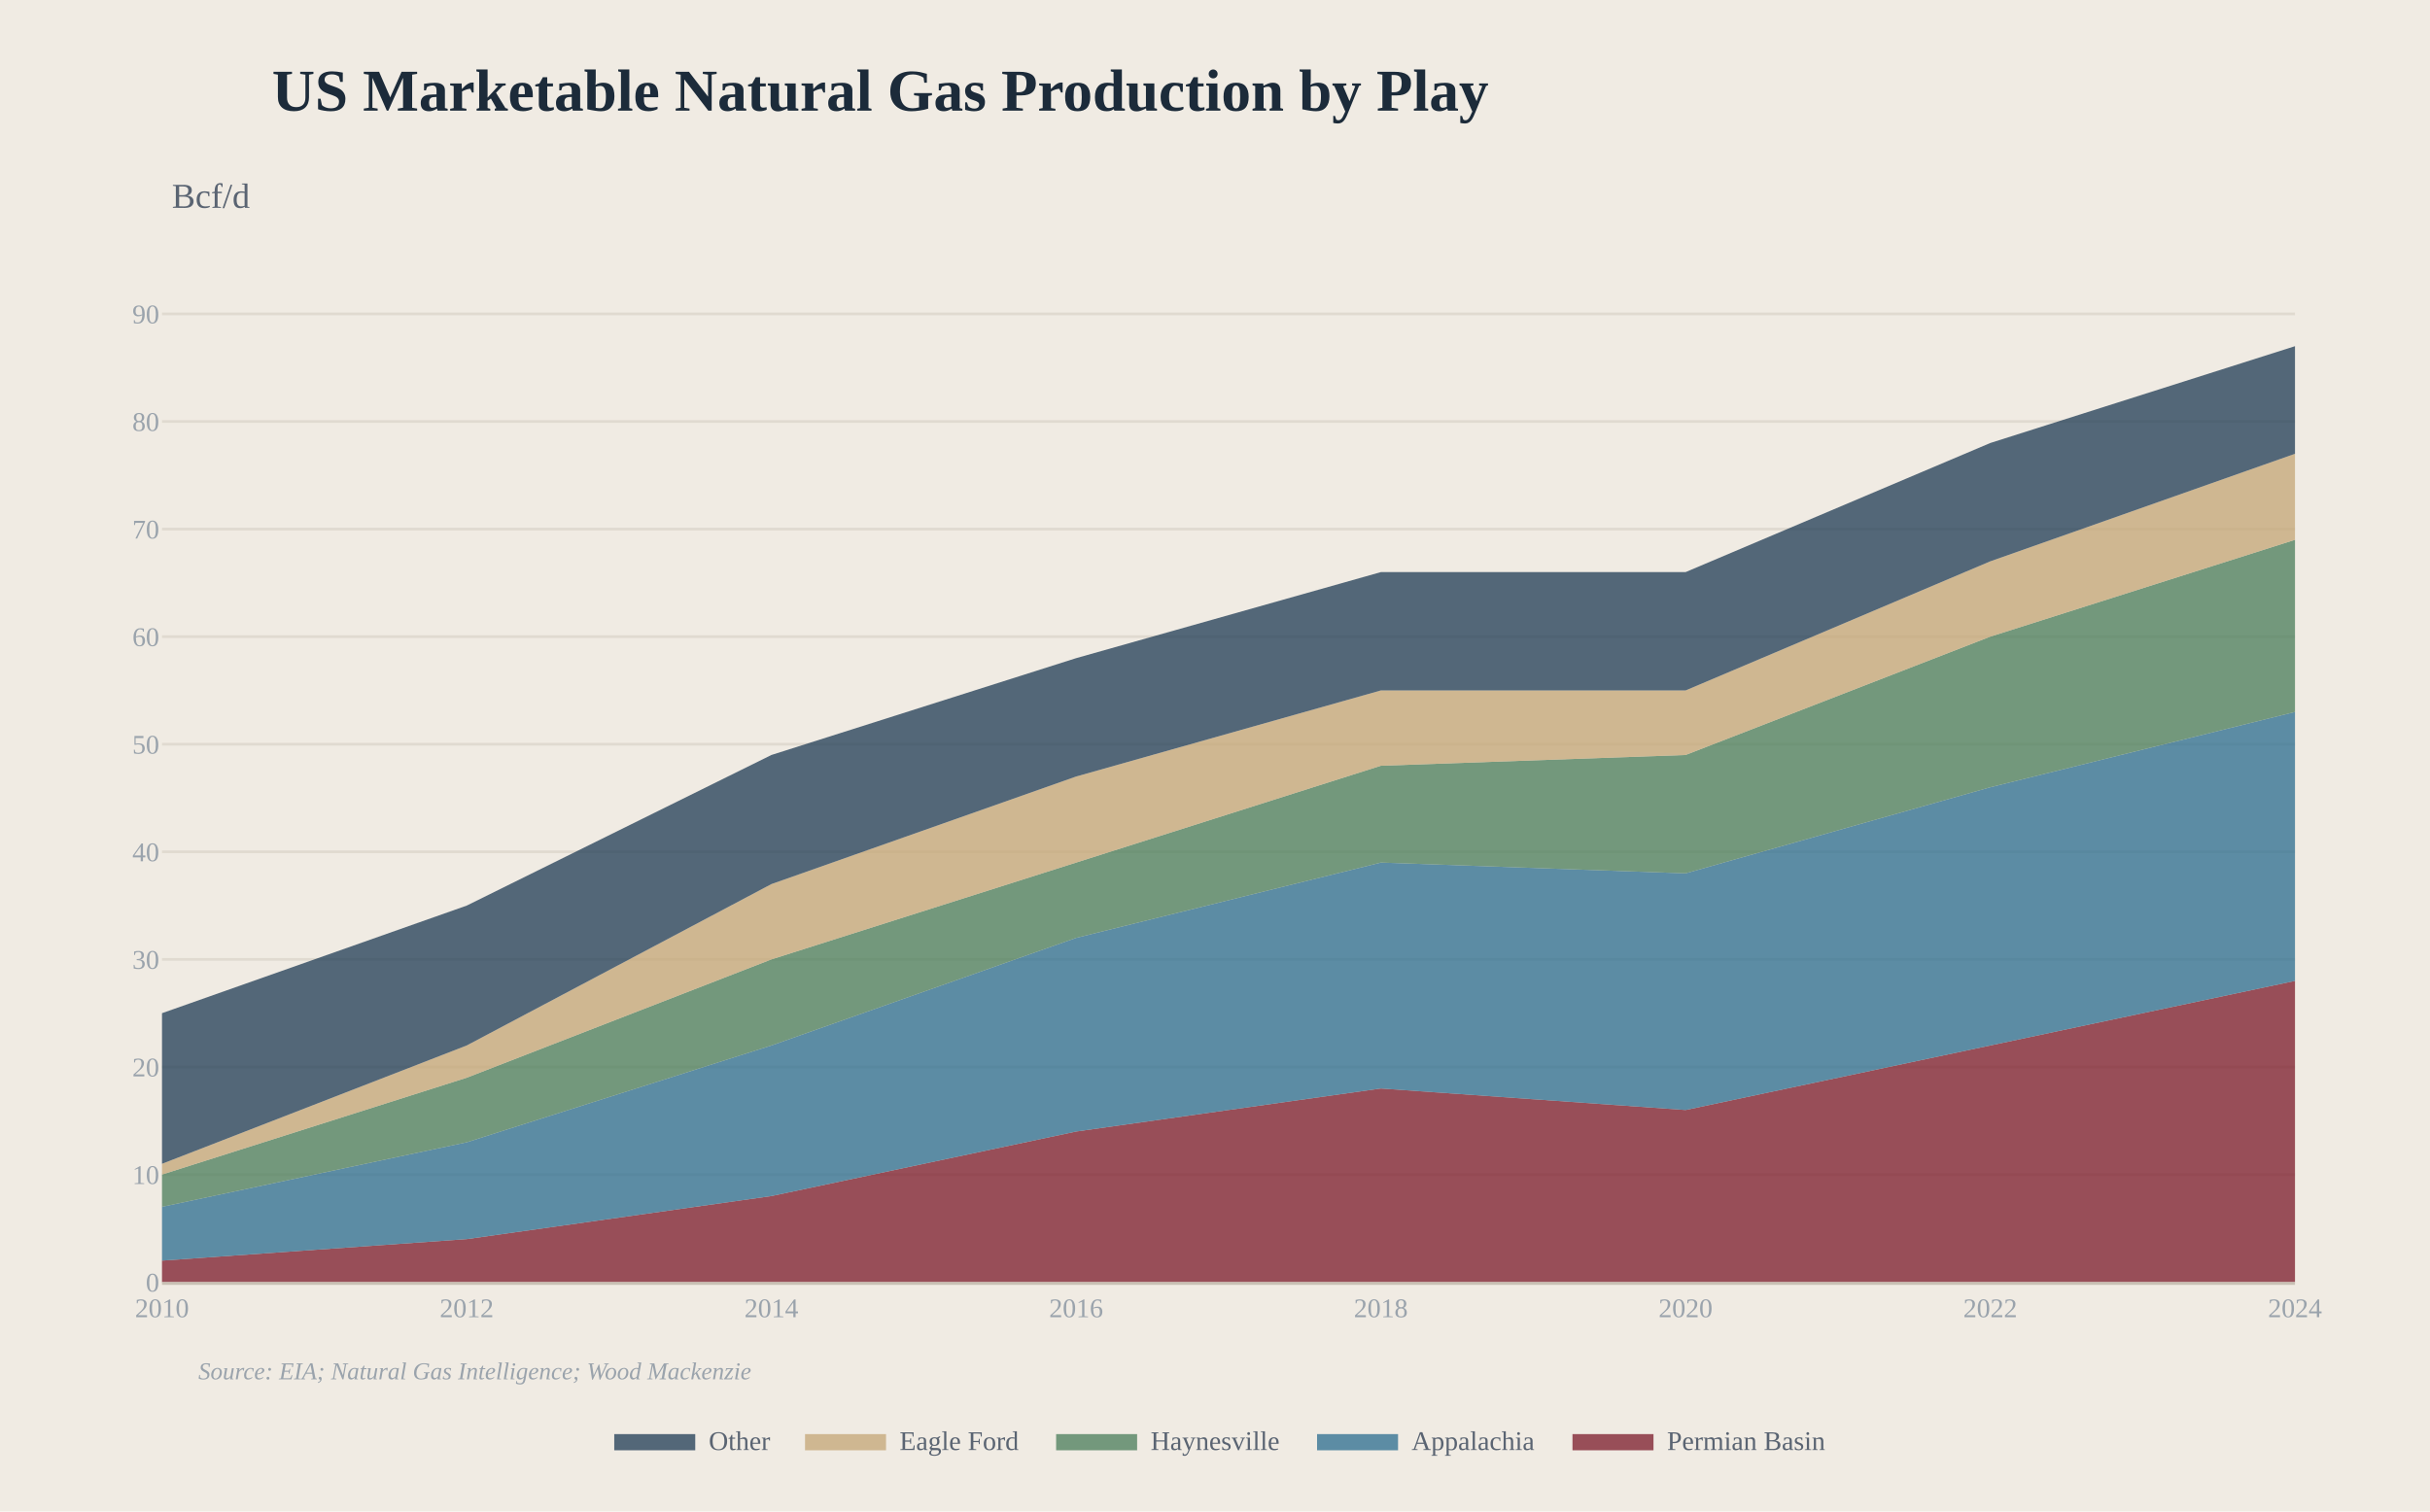
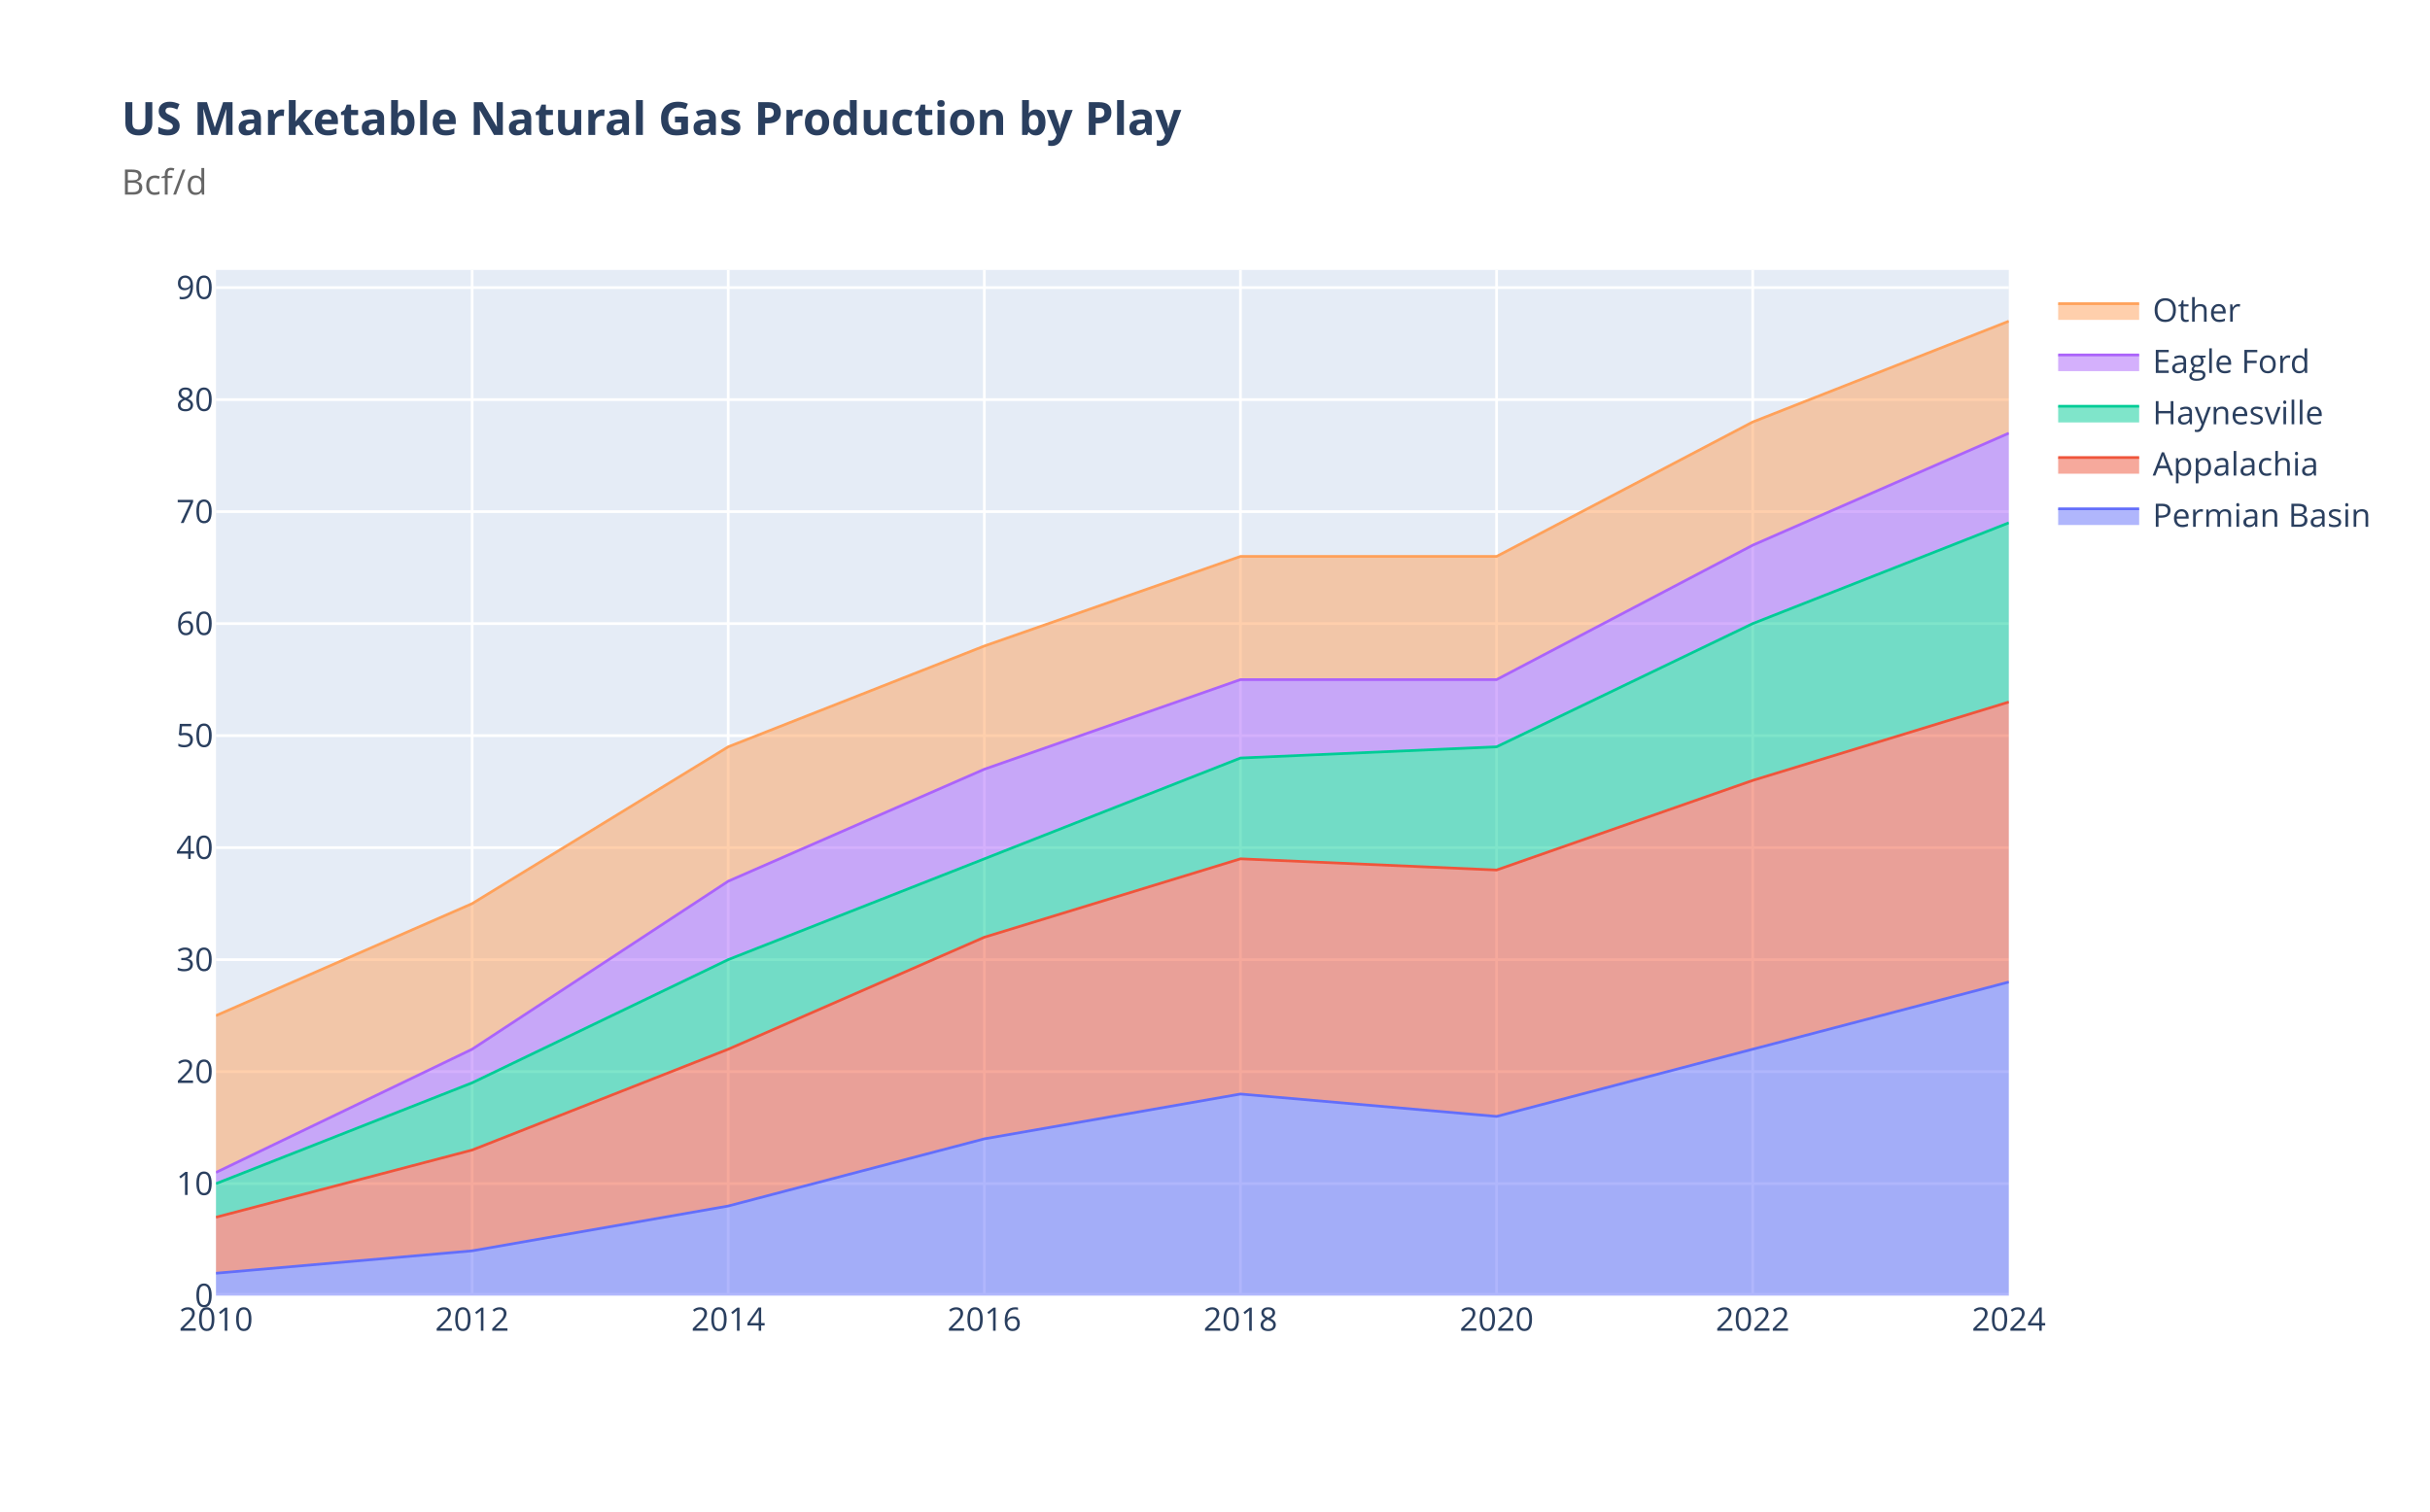
<svg xmlns="http://www.w3.org/2000/svg" class="main-svg" width="900" height="560" style="" viewBox="0 0 900 560">
-   <rect x="0" y="0" width="900" height="560" style="fill: rgb(240, 235, 227); fill-opacity: 1;" />
-   <defs id="defs-e418cb">
+   <rect x="0" y="0" width="900" height="560" style="fill: rgb(255, 255, 255); fill-opacity: 1;" />
+   <defs id="defs-20600a">
    <g class="clips">
-       <clipPath id="clipe418cbxyplot" class="plotclip">
-         <rect width="790" height="365" />
+       <clipPath id="clip20600axyplot" class="plotclip">
+         <rect width="664" height="380" />
      </clipPath>
-       <clipPath class="axesclip" id="clipe418cbx">
-         <rect x="60" y="0" width="790" height="560" />
+       <clipPath class="axesclip" id="clip20600ax">
+         <rect x="80" y="0" width="664" height="560" />
      </clipPath>
-       <clipPath class="axesclip" id="clipe418cby">
-         <rect x="0" y="110" width="900" height="365" />
+       <clipPath class="axesclip" id="clip20600ay">
+         <rect x="0" y="100" width="900" height="380" />
      </clipPath>
-       <clipPath class="axesclip" id="clipe418cbxy">
-         <rect x="60" y="110" width="790" height="365" />
+       <clipPath class="axesclip" id="clip20600axy">
+         <rect x="80" y="100" width="664" height="380" />
      </clipPath>
    </g>
    <g class="gradients" />
    <g class="patterns" />
  </defs>
-   <g class="bglayer" />
+   <g class="bglayer">
+     <rect class="bg" x="80" y="100" width="664" height="380" style="fill: rgb(229, 236, 246); fill-opacity: 1; stroke-width: 0;" />
+   </g>
  <g class="layer-below">
    <g class="imagelayer" />
    <g class="shapelayer" />
  </g>
  <g class="cartesianlayer">
    <g class="subplot xy">
      <g class="layer-subplot">
        <g class="shapelayer" />
        <g class="imagelayer" />
      </g>
      <g class="minor-gridlayer">
        <g class="x" />
        <g class="y" />
      </g>
      <g class="gridlayer">
-         <g class="x" />
+         <g class="x">
+           <path class="xgrid crisp" transform="translate(174.86,0)" d="M0,100v380" style="stroke: rgb(255, 255, 255); stroke-opacity: 1; stroke-width: 1px;" />
+           <path class="xgrid crisp" transform="translate(269.71,0)" d="M0,100v380" style="stroke: rgb(255, 255, 255); stroke-opacity: 1; stroke-width: 1px;" />
+           <path class="xgrid crisp" transform="translate(364.57,0)" d="M0,100v380" style="stroke: rgb(255, 255, 255); stroke-opacity: 1; stroke-width: 1px;" />
+           <path class="xgrid crisp" transform="translate(459.43,0)" d="M0,100v380" style="stroke: rgb(255, 255, 255); stroke-opacity: 1; stroke-width: 1px;" />
+           <path class="xgrid crisp" transform="translate(554.29,0)" d="M0,100v380" style="stroke: rgb(255, 255, 255); stroke-opacity: 1; stroke-width: 1px;" />
+           <path class="xgrid crisp" transform="translate(649.14,0)" d="M0,100v380" style="stroke: rgb(255, 255, 255); stroke-opacity: 1; stroke-width: 1px;" />
+         </g>
        <g class="y">
-           <path class="ygrid crisp" transform="translate(0,435.14)" d="M60,0h790" style="stroke: rgb(224, 218, 208); stroke-opacity: 1; stroke-width: 1px;" />
-           <path class="ygrid crisp" transform="translate(0,395.29)" d="M60,0h790" style="stroke: rgb(224, 218, 208); stroke-opacity: 1; stroke-width: 1px;" />
-           <path class="ygrid crisp" transform="translate(0,355.43)" d="M60,0h790" style="stroke: rgb(224, 218, 208); stroke-opacity: 1; stroke-width: 1px;" />
-           <path class="ygrid crisp" transform="translate(0,315.57)" d="M60,0h790" style="stroke: rgb(224, 218, 208); stroke-opacity: 1; stroke-width: 1px;" />
-           <path class="ygrid crisp" transform="translate(0,275.72)" d="M60,0h790" style="stroke: rgb(224, 218, 208); stroke-opacity: 1; stroke-width: 1px;" />
-           <path class="ygrid crisp" transform="translate(0,235.86)" d="M60,0h790" style="stroke: rgb(224, 218, 208); stroke-opacity: 1; stroke-width: 1px;" />
-           <path class="ygrid crisp" transform="translate(0,196.01)" d="M60,0h790" style="stroke: rgb(224, 218, 208); stroke-opacity: 1; stroke-width: 1px;" />
-           <path class="ygrid crisp" transform="translate(0,156.15)" d="M60,0h790" style="stroke: rgb(224, 218, 208); stroke-opacity: 1; stroke-width: 1px;" />
-           <path class="ygrid crisp" transform="translate(0,116.29)" d="M60,0h790" style="stroke: rgb(224, 218, 208); stroke-opacity: 1; stroke-width: 1px;" />
-         </g>
-       </g>
-       <g class="zerolinelayer" />
+           <path class="ygrid crisp" transform="translate(0,438.51)" d="M80,0h664" style="stroke: rgb(255, 255, 255); stroke-opacity: 1; stroke-width: 1px;" />
+           <path class="ygrid crisp" transform="translate(0,397.01)" d="M80,0h664" style="stroke: rgb(255, 255, 255); stroke-opacity: 1; stroke-width: 1px;" />
+           <path class="ygrid crisp" transform="translate(0,355.52)" d="M80,0h664" style="stroke: rgb(255, 255, 255); stroke-opacity: 1; stroke-width: 1px;" />
+           <path class="ygrid crisp" transform="translate(0,314.02)" d="M80,0h664" style="stroke: rgb(255, 255, 255); stroke-opacity: 1; stroke-width: 1px;" />
+           <path class="ygrid crisp" transform="translate(0,272.53)" d="M80,0h664" style="stroke: rgb(255, 255, 255); stroke-opacity: 1; stroke-width: 1px;" />
+           <path class="ygrid crisp" transform="translate(0,231.03)" d="M80,0h664" style="stroke: rgb(255, 255, 255); stroke-opacity: 1; stroke-width: 1px;" />
+           <path class="ygrid crisp" transform="translate(0,189.54)" d="M80,0h664" style="stroke: rgb(255, 255, 255); stroke-opacity: 1; stroke-width: 1px;" />
+           <path class="ygrid crisp" transform="translate(0,148.05)" d="M80,0h664" style="stroke: rgb(255, 255, 255); stroke-opacity: 1; stroke-width: 1px;" />
+           <path class="ygrid crisp" transform="translate(0,106.55)" d="M80,0h664" style="stroke: rgb(255, 255, 255); stroke-opacity: 1; stroke-width: 1px;" />
+         </g>
+       </g>
+       <g class="zerolinelayer">
+         <path class="yzl zl crisp" transform="translate(0,480)" d="M80,0h664" style="stroke: rgb(255, 255, 255); stroke-opacity: 1; stroke-width: 2px;" />
+       </g>
      <g class="layer-between">
        <g class="shapelayer" />
        <g class="imagelayer" />
      </g>
      <path class="xlines-below" />
      <path class="ylines-below" />
      <g class="overlines-below" />
      <g class="xaxislayer-below" />
      <g class="yaxislayer-below" />
      <g class="overaxes-below" />
      <g class="overplot">
-         <g class="xy" transform="translate(60,110)" clip-path="url(#clipe418cbxyplot)">
+         <g class="xy" transform="translate(80,100)" clip-path="url(#clip20600axyplot)">
          <g class="scatterlayer mlayer">
-             <g class="trace scatter tracef339fb" style="stroke-miterlimit: 2;">
+             <g class="trace scatter traceb9c2d8" style="stroke-miterlimit: 2;">
              <g class="fills">
                <g>
-                   <path class="js-fill" d="M790,365L0,365L0,357.03L112.86,349.06L225.71,333.11L338.57,309.2L451.43,293.26L564.29,301.23L677.14,277.32L790,253.4" style="fill: rgb(123, 26, 42); fill-opacity: 0.75; stroke-width: 0;" />
-                 </g>
-                 <g>
-                   <path class="js-fill" d="M0,337.1L112.86,313.19L225.71,277.32L338.57,237.46L451.43,209.56L564.29,213.55L677.14,181.66L790,153.76L790,253.4L677.14,277.32L564.29,301.23L451.43,293.26L338.57,309.2L225.71,333.11L112.86,349.06L0,357.03Z" style="fill: rgb(43, 108, 143); fill-opacity: 0.75; stroke-width: 0;" />
-                 </g>
-               </g>
-               <g class="errorbars" />
-               <g class="lines">
-                 <path class="js-line" d="M0,357.03L112.86,349.06L225.71,333.11L338.57,309.2L451.43,293.26L564.29,301.23L677.14,277.32L790,253.4" style="vector-effect: none; fill: none; stroke: rgb(123, 26, 42); stroke-opacity: 1; stroke-width: 0px; opacity: 1;" />
-               </g>
-               <g class="points" />
-               <g class="text" />
-             </g>
-             <g class="trace scatter tracecea7fc" style="stroke-miterlimit: 2;">
+                   <path class="js-fill" d="M664,380L0,380L0,371.7L94.86,363.4L189.71,346.8L284.57,321.91L379.43,305.31L474.29,313.61L569.14,288.71L664,263.82" style="fill: rgb(99, 110, 250); fill-opacity: 0.5; stroke-width: 0;" />
+                 </g>
+                 <g>
+                   <path class="js-fill" d="M0,350.95L94.86,326.06L189.71,288.71L284.57,247.22L379.43,218.17L474.29,222.32L569.14,189.13L664,160.08L664,263.82L569.14,288.71L474.29,313.61L379.43,305.31L284.57,321.91L189.71,346.8L94.86,363.4L0,371.7Z" style="fill: rgb(239, 85, 59); fill-opacity: 0.5; stroke-width: 0;" />
+                 </g>
+               </g>
+               <g class="errorbars" />
+               <g class="lines">
+                 <path class="js-line" d="M0,371.7L94.86,363.4L189.71,346.8L284.57,321.91L379.43,305.31L474.29,313.61L569.14,288.71L664,263.82" style="vector-effect: none; fill: none; stroke: rgb(99, 110, 250); stroke-opacity: 1; stroke-width: 1px; opacity: 1;" />
+               </g>
+               <g class="points" />
+               <g class="text" />
+             </g>
+             <g class="trace scatter trace161659" style="stroke-miterlimit: 2;">
              <g class="fills">
                <g>
-                   <path class="js-fill" d="M0,325.14L112.86,289.27L225.71,245.43L451.43,173.69L564.29,169.7L677.14,125.86L790,89.99L790,153.76L677.14,181.66L564.29,213.55L451.43,209.56L338.57,237.46L225.71,277.32L112.86,313.19L0,337.1Z" style="fill: rgb(74, 124, 89); fill-opacity: 0.75; stroke-width: 0;" />
-                 </g>
-               </g>
-               <g class="errorbars" />
-               <g class="lines">
-                 <path class="js-line" d="M0,337.1L112.86,313.19L225.71,277.32L338.57,237.46L451.43,209.56L564.29,213.55L677.14,181.66L790,153.76" style="vector-effect: none; fill: none; stroke: rgb(43, 108, 143); stroke-opacity: 1; stroke-width: 0px; opacity: 1;" />
-               </g>
-               <g class="points" />
-               <g class="text" />
-             </g>
-             <g class="trace scatter trace87c0bc" style="stroke-miterlimit: 2;">
+                   <path class="js-fill" d="M0,338.51L94.86,301.16L189.71,255.52L379.43,180.83L474.29,176.68L569.14,131.03L664,93.69L664,160.08L569.14,189.13L474.29,222.32L379.43,218.17L284.57,247.22L189.71,288.71L94.86,326.06L0,350.95Z" style="fill: rgb(0, 204, 150); fill-opacity: 0.5; stroke-width: 0;" />
+                 </g>
+               </g>
+               <g class="errorbars" />
+               <g class="lines">
+                 <path class="js-line" d="M0,350.95L94.86,326.06L189.71,288.71L284.57,247.22L379.43,218.17L474.29,222.32L569.14,189.13L664,160.08" style="vector-effect: none; fill: none; stroke: rgb(239, 85, 59); stroke-opacity: 1; stroke-width: 1px; opacity: 1;" />
+               </g>
+               <g class="points" />
+               <g class="text" />
+             </g>
+             <g class="trace scatter trace5d29ee" style="stroke-miterlimit: 2;">
              <g class="fills">
                <g>
-                   <path class="js-fill" d="M0,321.16L112.86,277.32L225.71,217.53L338.57,177.68L451.43,145.79L564.29,145.79L677.14,97.96L790,58.11L790,89.99L677.14,125.86L564.29,169.7L451.43,173.69L225.71,245.43L112.86,289.27L0,325.14Z" style="fill: rgb(196, 165, 117); fill-opacity: 0.75; stroke-width: 0;" />
-                 </g>
-               </g>
-               <g class="errorbars" />
-               <g class="lines">
-                 <path class="js-line" d="M0,325.14L112.86,289.27L225.71,245.43L451.43,173.69L564.29,169.7L677.14,125.86L790,89.99" style="vector-effect: none; fill: none; stroke: rgb(74, 124, 89); stroke-opacity: 1; stroke-width: 0px; opacity: 1;" />
-               </g>
-               <g class="points" />
-               <g class="text" />
-             </g>
-             <g class="trace scatter tracea573a4" style="stroke-miterlimit: 2;">
+                   <path class="js-fill" d="M0,334.36L94.86,288.71L189.71,226.47L284.57,184.98L379.43,151.78L474.29,151.78L569.14,101.99L664,60.49L664,93.69L569.14,131.03L474.29,176.68L379.43,180.83L189.71,255.52L94.86,301.16L0,338.51Z" style="fill: rgb(171, 99, 250); fill-opacity: 0.5; stroke-width: 0;" />
+                 </g>
+               </g>
+               <g class="errorbars" />
+               <g class="lines">
+                 <path class="js-line" d="M0,338.51L94.86,301.16L189.71,255.52L379.43,180.83L474.29,176.68L569.14,131.03L664,93.69" style="vector-effect: none; fill: none; stroke: rgb(0, 204, 150); stroke-opacity: 1; stroke-width: 1px; opacity: 1;" />
+               </g>
+               <g class="points" />
+               <g class="text" />
+             </g>
+             <g class="trace scatter trace68608b" style="stroke-miterlimit: 2;">
              <g class="fills">
                <g>
-                   <path class="js-fill" d="M0,265.36L112.86,225.5L225.71,169.7L338.57,133.83L451.43,101.95L564.29,101.95L677.14,54.12L790,18.25L790,58.11L677.14,97.96L564.29,145.79L451.43,145.79L338.57,177.68L225.71,217.53L112.86,277.32L0,321.16Z" style="fill: rgb(31, 59, 84); fill-opacity: 0.75; stroke-width: 0;" />
-                 </g>
-               </g>
-               <g class="errorbars" />
-               <g class="lines">
-                 <path class="js-line" d="M0,321.16L112.86,277.32L225.71,217.53L338.57,177.68L451.43,145.79L564.29,145.79L677.14,97.96L790,58.11" style="vector-effect: none; fill: none; stroke: rgb(196, 165, 117); stroke-opacity: 1; stroke-width: 0px; opacity: 1;" />
-               </g>
-               <g class="points" />
-               <g class="text" />
-             </g>
-             <g class="trace scatter traced40346" style="stroke-miterlimit: 2;">
+                   <path class="js-fill" d="M0,276.26L94.86,234.77L189.71,176.68L284.57,139.33L379.43,106.14L474.29,106.14L569.14,56.34L664,19L664,60.49L569.14,101.99L474.29,151.78L379.43,151.78L284.57,184.98L189.71,226.47L94.86,288.71L0,334.36Z" style="fill: rgb(255, 161, 90); fill-opacity: 0.5; stroke-width: 0;" />
+                 </g>
+               </g>
+               <g class="errorbars" />
+               <g class="lines">
+                 <path class="js-line" d="M0,334.36L94.86,288.71L189.71,226.47L284.57,184.98L379.43,151.78L474.29,151.78L569.14,101.99L664,60.49" style="vector-effect: none; fill: none; stroke: rgb(171, 99, 250); stroke-opacity: 1; stroke-width: 1px; opacity: 1;" />
+               </g>
+               <g class="points" />
+               <g class="text" />
+             </g>
+             <g class="trace scatter traced7b13f" style="stroke-miterlimit: 2;">
              <g class="fills" />
              <g class="errorbars" />
              <g class="lines">
-                 <path class="js-line" d="M0,265.36L112.86,225.5L225.71,169.7L338.57,133.83L451.43,101.95L564.29,101.95L677.14,54.12L790,18.25" style="vector-effect: none; fill: none; stroke: rgb(31, 59, 84); stroke-opacity: 1; stroke-width: 0px; opacity: 1;" />
+                 <path class="js-line" d="M0,276.26L94.86,234.77L189.71,176.68L284.57,139.33L379.43,106.14L474.29,106.14L569.14,56.34L664,19" style="vector-effect: none; fill: none; stroke: rgb(255, 161, 90); stroke-opacity: 1; stroke-width: 1px; opacity: 1;" />
              </g>
              <g class="points" />
              <g class="text" />
            </g>
          </g>
        </g>
      </g>
      <g class="zerolinelayer-above" />
-       <path class="xlines-above crisp" d="M60,475.5H850" style="fill: none; stroke-width: 1px; stroke: rgb(200, 192, 180); stroke-opacity: 1;" />
+       <path class="xlines-above crisp" d="M0,0" style="fill: none;" />
      <path class="ylines-above crisp" d="M0,0" style="fill: none;" />
      <g class="overlines-above" />
      <g class="xaxislayer-above">
        <g class="xtick">
-           <text text-anchor="middle" x="0" y="488" transform="translate(60,0)" style="font-family: Georgia, 'Times New Roman', serif; font-size: 10px; fill: rgb(154, 163, 172); fill-opacity: 1; white-space: pre;">2010</text>
-         </g>
-         <g class="xtick">
-           <text text-anchor="middle" x="0" y="488" style="font-family: Georgia, 'Times New Roman', serif; font-size: 10px; fill: rgb(154, 163, 172); fill-opacity: 1; white-space: pre;" transform="translate(172.86,0)">2012</text>
-         </g>
-         <g class="xtick">
-           <text text-anchor="middle" x="0" y="488" style="font-family: Georgia, 'Times New Roman', serif; font-size: 10px; fill: rgb(154, 163, 172); fill-opacity: 1; white-space: pre;" transform="translate(285.71,0)">2014</text>
-         </g>
-         <g class="xtick">
-           <text text-anchor="middle" x="0" y="488" style="font-family: Georgia, 'Times New Roman', serif; font-size: 10px; fill: rgb(154, 163, 172); fill-opacity: 1; white-space: pre;" transform="translate(398.57,0)">2016</text>
-         </g>
-         <g class="xtick">
-           <text text-anchor="middle" x="0" y="488" style="font-family: Georgia, 'Times New Roman', serif; font-size: 10px; fill: rgb(154, 163, 172); fill-opacity: 1; white-space: pre;" transform="translate(511.43,0)">2018</text>
-         </g>
-         <g class="xtick">
-           <text text-anchor="middle" x="0" y="488" style="font-family: Georgia, 'Times New Roman', serif; font-size: 10px; fill: rgb(154, 163, 172); fill-opacity: 1; white-space: pre;" transform="translate(624.29,0)">2020</text>
-         </g>
-         <g class="xtick">
-           <text text-anchor="middle" x="0" y="488" style="font-family: Georgia, 'Times New Roman', serif; font-size: 10px; fill: rgb(154, 163, 172); fill-opacity: 1; white-space: pre;" transform="translate(737.14,0)">2022</text>
-         </g>
-         <g class="xtick">
-           <text text-anchor="middle" x="0" y="488" style="font-family: Georgia, 'Times New Roman', serif; font-size: 10px; fill: rgb(154, 163, 172); fill-opacity: 1; white-space: pre;" transform="translate(850,0)">2024</text>
+           <text text-anchor="middle" x="0" y="493" transform="translate(80,0)" style="font-family: 'Open Sans', verdana, arial, sans-serif; font-size: 12px; fill: rgb(42, 63, 95); fill-opacity: 1; white-space: pre;">2010</text>
+         </g>
+         <g class="xtick">
+           <text text-anchor="middle" x="0" y="493" style="font-family: 'Open Sans', verdana, arial, sans-serif; font-size: 12px; fill: rgb(42, 63, 95); fill-opacity: 1; white-space: pre;" transform="translate(174.86,0)">2012</text>
+         </g>
+         <g class="xtick">
+           <text text-anchor="middle" x="0" y="493" style="font-family: 'Open Sans', verdana, arial, sans-serif; font-size: 12px; fill: rgb(42, 63, 95); fill-opacity: 1; white-space: pre;" transform="translate(269.71,0)">2014</text>
+         </g>
+         <g class="xtick">
+           <text text-anchor="middle" x="0" y="493" style="font-family: 'Open Sans', verdana, arial, sans-serif; font-size: 12px; fill: rgb(42, 63, 95); fill-opacity: 1; white-space: pre;" transform="translate(364.57,0)">2016</text>
+         </g>
+         <g class="xtick">
+           <text text-anchor="middle" x="0" y="493" style="font-family: 'Open Sans', verdana, arial, sans-serif; font-size: 12px; fill: rgb(42, 63, 95); fill-opacity: 1; white-space: pre;" transform="translate(459.43,0)">2018</text>
+         </g>
+         <g class="xtick">
+           <text text-anchor="middle" x="0" y="493" style="font-family: 'Open Sans', verdana, arial, sans-serif; font-size: 12px; fill: rgb(42, 63, 95); fill-opacity: 1; white-space: pre;" transform="translate(554.29,0)">2020</text>
+         </g>
+         <g class="xtick">
+           <text text-anchor="middle" x="0" y="493" style="font-family: 'Open Sans', verdana, arial, sans-serif; font-size: 12px; fill: rgb(42, 63, 95); fill-opacity: 1; white-space: pre;" transform="translate(649.14,0)">2022</text>
+         </g>
+         <g class="xtick">
+           <text text-anchor="middle" x="0" y="493" style="font-family: 'Open Sans', verdana, arial, sans-serif; font-size: 12px; fill: rgb(42, 63, 95); fill-opacity: 1; white-space: pre;" transform="translate(744,0)">2024</text>
        </g>
      </g>
      <g class="yaxislayer-above">
        <g class="ytick">
-           <text text-anchor="end" x="59" y="3.5" transform="translate(0,475)" style="font-family: Georgia, 'Times New Roman', serif; font-size: 10px; fill: rgb(154, 163, 172); fill-opacity: 1; white-space: pre;">0</text>
-         </g>
-         <g class="ytick">
-           <text text-anchor="end" x="59" y="3.5" style="font-family: Georgia, 'Times New Roman', serif; font-size: 10px; fill: rgb(154, 163, 172); fill-opacity: 1; white-space: pre;" transform="translate(0,435.14)">10</text>
-         </g>
-         <g class="ytick">
-           <text text-anchor="end" x="59" y="3.5" style="font-family: Georgia, 'Times New Roman', serif; font-size: 10px; fill: rgb(154, 163, 172); fill-opacity: 1; white-space: pre;" transform="translate(0,395.29)">20</text>
-         </g>
-         <g class="ytick">
-           <text text-anchor="end" x="59" y="3.5" style="font-family: Georgia, 'Times New Roman', serif; font-size: 10px; fill: rgb(154, 163, 172); fill-opacity: 1; white-space: pre;" transform="translate(0,355.43)">30</text>
-         </g>
-         <g class="ytick">
-           <text text-anchor="end" x="59" y="3.5" style="font-family: Georgia, 'Times New Roman', serif; font-size: 10px; fill: rgb(154, 163, 172); fill-opacity: 1; white-space: pre;" transform="translate(0,315.57)">40</text>
-         </g>
-         <g class="ytick">
-           <text text-anchor="end" x="59" y="3.5" style="font-family: Georgia, 'Times New Roman', serif; font-size: 10px; fill: rgb(154, 163, 172); fill-opacity: 1; white-space: pre;" transform="translate(0,275.72)">50</text>
-         </g>
-         <g class="ytick">
-           <text text-anchor="end" x="59" y="3.5" style="font-family: Georgia, 'Times New Roman', serif; font-size: 10px; fill: rgb(154, 163, 172); fill-opacity: 1; white-space: pre;" transform="translate(0,235.86)">60</text>
-         </g>
-         <g class="ytick">
-           <text text-anchor="end" x="59" y="3.5" style="font-family: Georgia, 'Times New Roman', serif; font-size: 10px; fill: rgb(154, 163, 172); fill-opacity: 1; white-space: pre;" transform="translate(0,196.01)">70</text>
-         </g>
-         <g class="ytick">
-           <text text-anchor="end" x="59" y="3.5" style="font-family: Georgia, 'Times New Roman', serif; font-size: 10px; fill: rgb(154, 163, 172); fill-opacity: 1; white-space: pre;" transform="translate(0,156.15)">80</text>
-         </g>
-         <g class="ytick">
-           <text text-anchor="end" x="59" y="3.5" style="font-family: Georgia, 'Times New Roman', serif; font-size: 10px; fill: rgb(154, 163, 172); fill-opacity: 1; white-space: pre;" transform="translate(0,116.29)">90</text>
+           <text text-anchor="end" x="79" y="4.2" transform="translate(0,480)" style="font-family: 'Open Sans', verdana, arial, sans-serif; font-size: 12px; fill: rgb(42, 63, 95); fill-opacity: 1; white-space: pre;">0</text>
+         </g>
+         <g class="ytick">
+           <text text-anchor="end" x="79" y="4.2" style="font-family: 'Open Sans', verdana, arial, sans-serif; font-size: 12px; fill: rgb(42, 63, 95); fill-opacity: 1; white-space: pre;" transform="translate(0,438.51)">10</text>
+         </g>
+         <g class="ytick">
+           <text text-anchor="end" x="79" y="4.2" style="font-family: 'Open Sans', verdana, arial, sans-serif; font-size: 12px; fill: rgb(42, 63, 95); fill-opacity: 1; white-space: pre;" transform="translate(0,397.01)">20</text>
+         </g>
+         <g class="ytick">
+           <text text-anchor="end" x="79" y="4.2" style="font-family: 'Open Sans', verdana, arial, sans-serif; font-size: 12px; fill: rgb(42, 63, 95); fill-opacity: 1; white-space: pre;" transform="translate(0,355.52)">30</text>
+         </g>
+         <g class="ytick">
+           <text text-anchor="end" x="79" y="4.2" style="font-family: 'Open Sans', verdana, arial, sans-serif; font-size: 12px; fill: rgb(42, 63, 95); fill-opacity: 1; white-space: pre;" transform="translate(0,314.02)">40</text>
+         </g>
+         <g class="ytick">
+           <text text-anchor="end" x="79" y="4.2" style="font-family: 'Open Sans', verdana, arial, sans-serif; font-size: 12px; fill: rgb(42, 63, 95); fill-opacity: 1; white-space: pre;" transform="translate(0,272.53)">50</text>
+         </g>
+         <g class="ytick">
+           <text text-anchor="end" x="79" y="4.2" style="font-family: 'Open Sans', verdana, arial, sans-serif; font-size: 12px; fill: rgb(42, 63, 95); fill-opacity: 1; white-space: pre;" transform="translate(0,231.03)">60</text>
+         </g>
+         <g class="ytick">
+           <text text-anchor="end" x="79" y="4.2" style="font-family: 'Open Sans', verdana, arial, sans-serif; font-size: 12px; fill: rgb(42, 63, 95); fill-opacity: 1; white-space: pre;" transform="translate(0,189.54)">70</text>
+         </g>
+         <g class="ytick">
+           <text text-anchor="end" x="79" y="4.2" style="font-family: 'Open Sans', verdana, arial, sans-serif; font-size: 12px; fill: rgb(42, 63, 95); fill-opacity: 1; white-space: pre;" transform="translate(0,148.05)">80</text>
+         </g>
+         <g class="ytick">
+           <text text-anchor="end" x="79" y="4.2" style="font-family: 'Open Sans', verdana, arial, sans-serif; font-size: 12px; fill: rgb(42, 63, 95); fill-opacity: 1; white-space: pre;" transform="translate(0,106.55)">90</text>
        </g>
      </g>
      <g class="overaxes-above" />
    </g>
  </g>
  <g class="polarlayer" />
  <g class="smithlayer" />
  <g class="ternarylayer" />
  <g class="geolayer" />
  <g class="funnelarealayer" />
  <g class="pielayer" />
  <g class="iciclelayer" />
  <g class="treemaplayer" />
  <g class="sunburstlayer" />
  <g class="glimages" />
-   <defs id="topdefs-e418cb">
+   <defs id="topdefs-20600a">
    <g class="clips" />
-     <clipPath id="legende418cb">
-       <rect width="465" height="29" x="0" y="0" />
+     <clipPath id="legend20600a">
+       <rect width="131" height="105" x="0" y="0" />
    </clipPath>
  </defs>
  <g class="layer-above">
    <g class="imagelayer" />
    <g class="shapelayer" />
  </g>
  <g class="infolayer">
-     <g class="legend" pointer-events="all" transform="translate(222.5,518.8)">
-       <rect class="bg" shape-rendering="crispEdges" style="stroke: rgb(68, 68, 68); stroke-opacity: 1; fill: rgb(0, 0, 0); fill-opacity: 0; stroke-width: 0px;" width="465" height="29" x="0" y="0" />
-       <g class="scrollbox" transform="" clip-path="url(#legende418cb)">
+     <g class="legend" pointer-events="all" transform="translate(757.28,100)">
+       <rect class="bg" shape-rendering="crispEdges" style="stroke: rgb(68, 68, 68); stroke-opacity: 1; fill: rgb(255, 255, 255); fill-opacity: 1; stroke-width: 0px;" width="131" height="105" x="0" y="0" />
+       <g class="scrollbox" transform="" clip-path="url(#legend20600a)">
        <g class="groups">
          <g class="traces" transform="translate(0,14.5)" style="opacity: 1;">
-             <text class="legendtext" text-anchor="start" x="40" y="3.9" style="font-family: Georgia, 'Times New Roman', serif; font-size: 10px; fill: rgb(90, 100, 114); fill-opacity: 1; white-space: pre;">Other</text>
-             <g class="layers">
-               <g class="legendfill">
-                 <path class="js-fill" d="M5,-2h30v6h-30z" style="stroke-width: 0; fill: rgb(31, 59, 84); fill-opacity: 0.75;" />
-               </g>
-               <g class="legendlines">
-                 <path class="js-line" d="M5,-2h30" style="fill: none; stroke: rgb(31, 59, 84); stroke-opacity: 1; stroke-width: 0px;" />
-               </g>
-               <g class="legendsymbols">
-                 <g class="legendpoints" />
-               </g>
-             </g>
-             <rect class="legendtoggle" x="0" y="-9.5" width="68.156" height="19" style="fill: rgb(0, 0, 0); fill-opacity: 0;" />
-           </g>
-           <g class="traces" transform="translate(70.65625,14.5)" style="opacity: 1;">
-             <text class="legendtext" text-anchor="start" x="40" y="3.9" style="font-family: Georgia, 'Times New Roman', serif; font-size: 10px; fill: rgb(90, 100, 114); fill-opacity: 1; white-space: pre;">Eagle Ford</text>
-             <g class="layers">
-               <g class="legendfill">
-                 <path class="js-fill" d="M5,-2h30v6h-30z" style="stroke-width: 0; fill: rgb(196, 165, 117); fill-opacity: 0.75;" />
-               </g>
-               <g class="legendlines">
-                 <path class="js-line" d="M5,-2h30" style="fill: none; stroke: rgb(196, 165, 117); stroke-opacity: 1; stroke-width: 0px;" />
-               </g>
-               <g class="legendsymbols">
-                 <g class="legendpoints" />
-               </g>
-             </g>
-             <rect class="legendtoggle" x="0" y="-9.5" width="90.5" height="19" style="fill: rgb(0, 0, 0); fill-opacity: 0;" />
-           </g>
-           <g class="traces" transform="translate(163.6562,14.5)" style="opacity: 1;">
-             <text class="legendtext" text-anchor="start" x="40" y="3.9" style="font-family: Georgia, 'Times New Roman', serif; font-size: 10px; fill: rgb(90, 100, 114); fill-opacity: 1; white-space: pre;">Haynesville</text>
-             <g class="layers">
-               <g class="legendfill">
-                 <path class="js-fill" d="M5,-2h30v6h-30z" style="stroke-width: 0; fill: rgb(74, 124, 89); fill-opacity: 0.75;" />
-               </g>
-               <g class="legendlines">
-                 <path class="js-line" d="M5,-2h30" style="fill: none; stroke: rgb(74, 124, 89); stroke-opacity: 1; stroke-width: 0px;" />
-               </g>
-               <g class="legendsymbols">
-                 <g class="legendpoints" />
-               </g>
-             </g>
-             <rect class="legendtoggle" x="0" y="-9.5" width="94.141" height="19" style="fill: rgb(0, 0, 0); fill-opacity: 0;" />
-           </g>
-           <g class="traces" transform="translate(260.2969,14.5)" style="opacity: 1;">
-             <text class="legendtext" text-anchor="start" x="40" y="3.9" style="font-family: Georgia, 'Times New Roman', serif; font-size: 10px; fill: rgb(90, 100, 114); fill-opacity: 1; white-space: pre;">Appalachia</text>
-             <g class="layers">
-               <g class="legendfill">
-                 <path class="js-fill" d="M5,-2h30v6h-30z" style="stroke-width: 0; fill: rgb(43, 108, 143); fill-opacity: 0.75;" />
-               </g>
-               <g class="legendlines">
-                 <path class="js-line" d="M5,-2h30" style="fill: none; stroke: rgb(43, 108, 143); stroke-opacity: 1; stroke-width: 0px;" />
-               </g>
-               <g class="legendsymbols">
-                 <g class="legendpoints" />
-               </g>
-             </g>
-             <rect class="legendtoggle" x="0" y="-9.5" width="92.106" height="19" style="fill: rgb(0, 0, 0); fill-opacity: 0;" />
-           </g>
-           <g class="traces" transform="translate(354.9033,14.5)" style="opacity: 1;">
-             <text class="legendtext" text-anchor="start" x="40" y="3.9" style="font-family: Georgia, 'Times New Roman', serif; font-size: 10px; fill: rgb(90, 100, 114); fill-opacity: 1; white-space: pre;">Permian Basin</text>
-             <g class="layers">
-               <g class="legendfill">
-                 <path class="js-fill" d="M5,-2h30v6h-30z" style="stroke-width: 0; fill: rgb(123, 26, 42); fill-opacity: 0.75;" />
-               </g>
-               <g class="legendlines">
-                 <path class="js-line" d="M5,-2h30" style="fill: none; stroke: rgb(123, 26, 42); stroke-opacity: 1; stroke-width: 0px;" />
-               </g>
-               <g class="legendsymbols">
-                 <g class="legendpoints" />
-               </g>
-             </g>
-             <rect class="legendtoggle" x="0" y="-9.5" width="107.375" height="19" style="fill: rgb(0, 0, 0); fill-opacity: 0;" />
+             <text class="legendtext" text-anchor="start" x="40" y="4.68" style="font-family: 'Open Sans', verdana, arial, sans-serif; font-size: 12px; fill: rgb(42, 63, 95); fill-opacity: 1; white-space: pre;">Other</text>
+             <g class="layers">
+               <g class="legendfill">
+                 <path class="js-fill" d="M5,-2h30v6h-30z" style="stroke-width: 0; fill: rgb(255, 161, 90); fill-opacity: 0.5;" />
+               </g>
+               <g class="legendlines">
+                 <path class="js-line" d="M5,-2h30" style="fill: none; stroke: rgb(255, 161, 90); stroke-opacity: 1; stroke-width: 1px;" />
+               </g>
+               <g class="legendsymbols">
+                 <g class="legendpoints" />
+               </g>
+             </g>
+             <rect class="legendtoggle" x="0" y="-9.5" width="125.781" height="19" style="fill: rgb(0, 0, 0); fill-opacity: 0;" />
+           </g>
+           <g class="traces" transform="translate(0,33.5)" style="opacity: 1;">
+             <text class="legendtext" text-anchor="start" x="40" y="4.68" style="font-family: 'Open Sans', verdana, arial, sans-serif; font-size: 12px; fill: rgb(42, 63, 95); fill-opacity: 1; white-space: pre;">Eagle Ford</text>
+             <g class="layers">
+               <g class="legendfill">
+                 <path class="js-fill" d="M5,-2h30v6h-30z" style="stroke-width: 0; fill: rgb(171, 99, 250); fill-opacity: 0.5;" />
+               </g>
+               <g class="legendlines">
+                 <path class="js-line" d="M5,-2h30" style="fill: none; stroke: rgb(171, 99, 250); stroke-opacity: 1; stroke-width: 1px;" />
+               </g>
+               <g class="legendsymbols">
+                 <g class="legendpoints" />
+               </g>
+             </g>
+             <rect class="legendtoggle" x="0" y="-9.5" width="125.781" height="19" style="fill: rgb(0, 0, 0); fill-opacity: 0;" />
+           </g>
+           <g class="traces" transform="translate(0,52.5)" style="opacity: 1;">
+             <text class="legendtext" text-anchor="start" x="40" y="4.68" style="font-family: 'Open Sans', verdana, arial, sans-serif; font-size: 12px; fill: rgb(42, 63, 95); fill-opacity: 1; white-space: pre;">Haynesville</text>
+             <g class="layers">
+               <g class="legendfill">
+                 <path class="js-fill" d="M5,-2h30v6h-30z" style="stroke-width: 0; fill: rgb(0, 204, 150); fill-opacity: 0.5;" />
+               </g>
+               <g class="legendlines">
+                 <path class="js-line" d="M5,-2h30" style="fill: none; stroke: rgb(0, 204, 150); stroke-opacity: 1; stroke-width: 1px;" />
+               </g>
+               <g class="legendsymbols">
+                 <g class="legendpoints" />
+               </g>
+             </g>
+             <rect class="legendtoggle" x="0" y="-9.5" width="125.781" height="19" style="fill: rgb(0, 0, 0); fill-opacity: 0;" />
+           </g>
+           <g class="traces" transform="translate(0,71.5)" style="opacity: 1;">
+             <text class="legendtext" text-anchor="start" x="40" y="4.68" style="font-family: 'Open Sans', verdana, arial, sans-serif; font-size: 12px; fill: rgb(42, 63, 95); fill-opacity: 1; white-space: pre;">Appalachia</text>
+             <g class="layers">
+               <g class="legendfill">
+                 <path class="js-fill" d="M5,-2h30v6h-30z" style="stroke-width: 0; fill: rgb(239, 85, 59); fill-opacity: 0.5;" />
+               </g>
+               <g class="legendlines">
+                 <path class="js-line" d="M5,-2h30" style="fill: none; stroke: rgb(239, 85, 59); stroke-opacity: 1; stroke-width: 1px;" />
+               </g>
+               <g class="legendsymbols">
+                 <g class="legendpoints" />
+               </g>
+             </g>
+             <rect class="legendtoggle" x="0" y="-9.5" width="125.781" height="19" style="fill: rgb(0, 0, 0); fill-opacity: 0;" />
+           </g>
+           <g class="traces" transform="translate(0,90.5)" style="opacity: 1;">
+             <text class="legendtext" text-anchor="start" x="40" y="4.68" style="font-family: 'Open Sans', verdana, arial, sans-serif; font-size: 12px; fill: rgb(42, 63, 95); fill-opacity: 1; white-space: pre;">Permian Basin</text>
+             <g class="layers">
+               <g class="legendfill">
+                 <path class="js-fill" d="M5,-2h30v6h-30z" style="stroke-width: 0; fill: rgb(99, 110, 250); fill-opacity: 0.5;" />
+               </g>
+               <g class="legendlines">
+                 <path class="js-line" d="M5,-2h30" style="fill: none; stroke: rgb(99, 110, 250); stroke-opacity: 1; stroke-width: 1px;" />
+               </g>
+               <g class="legendsymbols">
+                 <g class="legendpoints" />
+               </g>
+             </g>
+             <rect class="legendtoggle" x="0" y="-9.5" width="125.781" height="19" style="fill: rgb(0, 0, 0); fill-opacity: 0;" />
          </g>
        </g>
      </g>
      <rect class="scrollbar" rx="20" ry="3" width="0" height="0" style="fill: rgb(128, 139, 164); fill-opacity: 1;" x="0" y="0" />
    </g>
-     <g class="g-gtitle" />
+     <g class="g-gtitle">
+       <text class="gtitle" x="45" y="50" text-anchor="start" dy="0em" style="opacity: 1; font-family: 'Open Sans', verdana, arial, sans-serif; font-size: 17px; fill: rgb(42, 63, 95); fill-opacity: 1; white-space: pre;">
+         <tspan class="line" dy="0em" x="45" y="50">
+           <tspan style="font-weight:bold">US Marketable Natural Gas Production by Play</tspan>
+         </tspan>
+         <tspan class="line" dy="1.3em" x="45" y="50">
+           <tspan style="font-size:13px; fill:#666">Bcf/d</tspan>
+         </tspan>
+       </text>
+     </g>
    <g class="g-xtitle" />
    <g class="g-ytitle" />
-     <g class="annotation" data-index="0" style="opacity: 1;">
-       <g class="annotation-text-g" transform="rotate(0,326,33.5)">
-         <g class="cursor-pointer" transform="translate(60,19)">
-           <rect class="bg" x="0.5" y="0.5" width="531" height="28" style="stroke-width: 1px; stroke: rgb(0, 0, 0); stroke-opacity: 0; fill: rgb(0, 0, 0); fill-opacity: 0;" />
-           <text class="annotation-text" text-anchor="middle" x="266.039" y="22" style="font-family: Georgia, 'Times New Roman', serif; font-size: 22px; fill: rgb(28, 43, 58); fill-opacity: 1; white-space: pre;">
-             <tspan style="font-weight:bold">US Marketable Natural Gas Production by Play</tspan>
-           </text>
-         </g>
-       </g>
-     </g>
-     <g class="annotation" data-index="1" style="opacity: 1;">
-       <g class="annotation-text-g" transform="rotate(0,78,72.5)">
-         <g class="cursor-pointer" transform="translate(60,63)">
-           <rect class="bg" x="0.5" y="0.5" width="35" height="18" style="stroke-width: 1px; stroke: rgb(0, 0, 0); stroke-opacity: 0; fill: rgb(0, 0, 0); fill-opacity: 0;" />
-           <text class="annotation-text" text-anchor="middle" x="18.102" y="14" style="font-family: Georgia, 'Times New Roman', serif; font-size: 13px; fill: rgb(90, 100, 114); fill-opacity: 1; white-space: pre;">Bcf/d</text>
-         </g>
-       </g>
-     </g>
-     <g class="annotation" data-index="2" style="opacity: 1;">
-       <g class="annotation-text-g" transform="rotate(0,176,508)">
-         <g class="cursor-pointer" transform="translate(60,501)">
-           <rect class="bg" x="0.5" y="0.5" width="231" height="13" style="stroke-width: 1px; stroke: rgb(0, 0, 0); stroke-opacity: 0; fill: rgb(0, 0, 0); fill-opacity: 0;" />
-           <text class="annotation-text" text-anchor="middle" x="115.844" y="10" style="font-family: Georgia, 'Times New Roman', serif; font-size: 9px; fill: rgb(154, 163, 172); fill-opacity: 1; white-space: pre;">
-             <tspan style="font-style:italic">Source: EIA; Natural Gas Intelligence; Wood Mackenzie</tspan>
-           </text>
-         </g>
-       </g>
-     </g>
  </g>
</svg>
